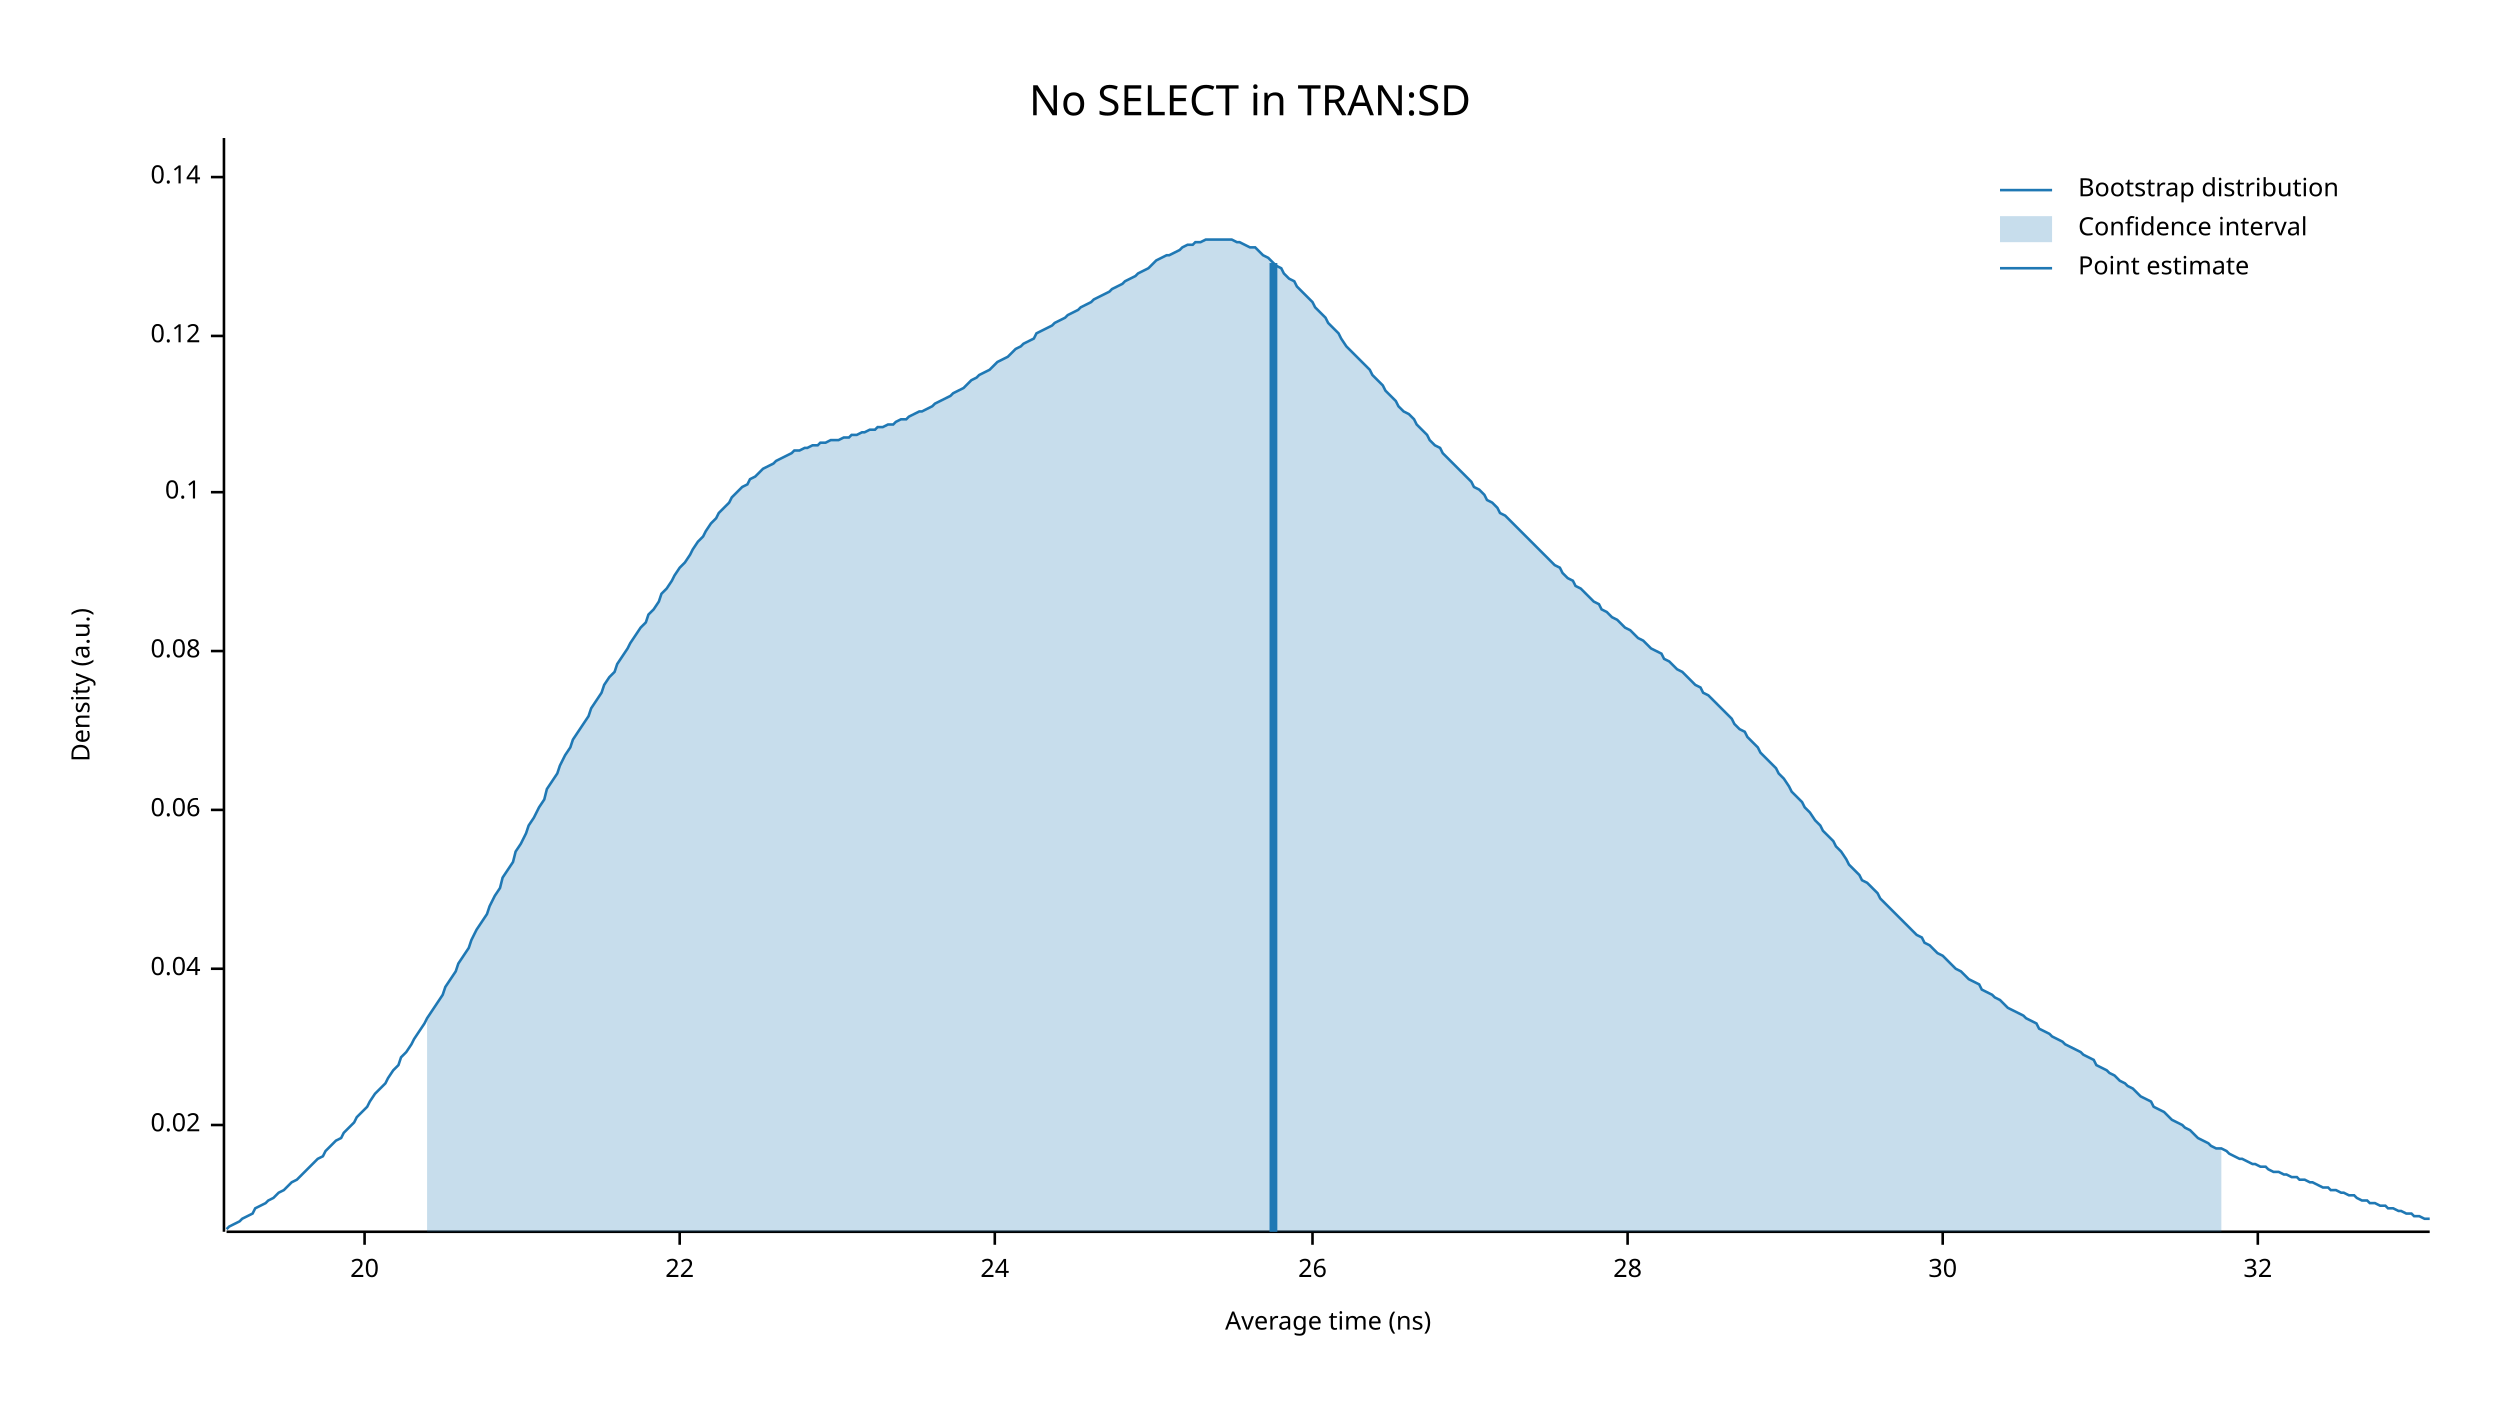
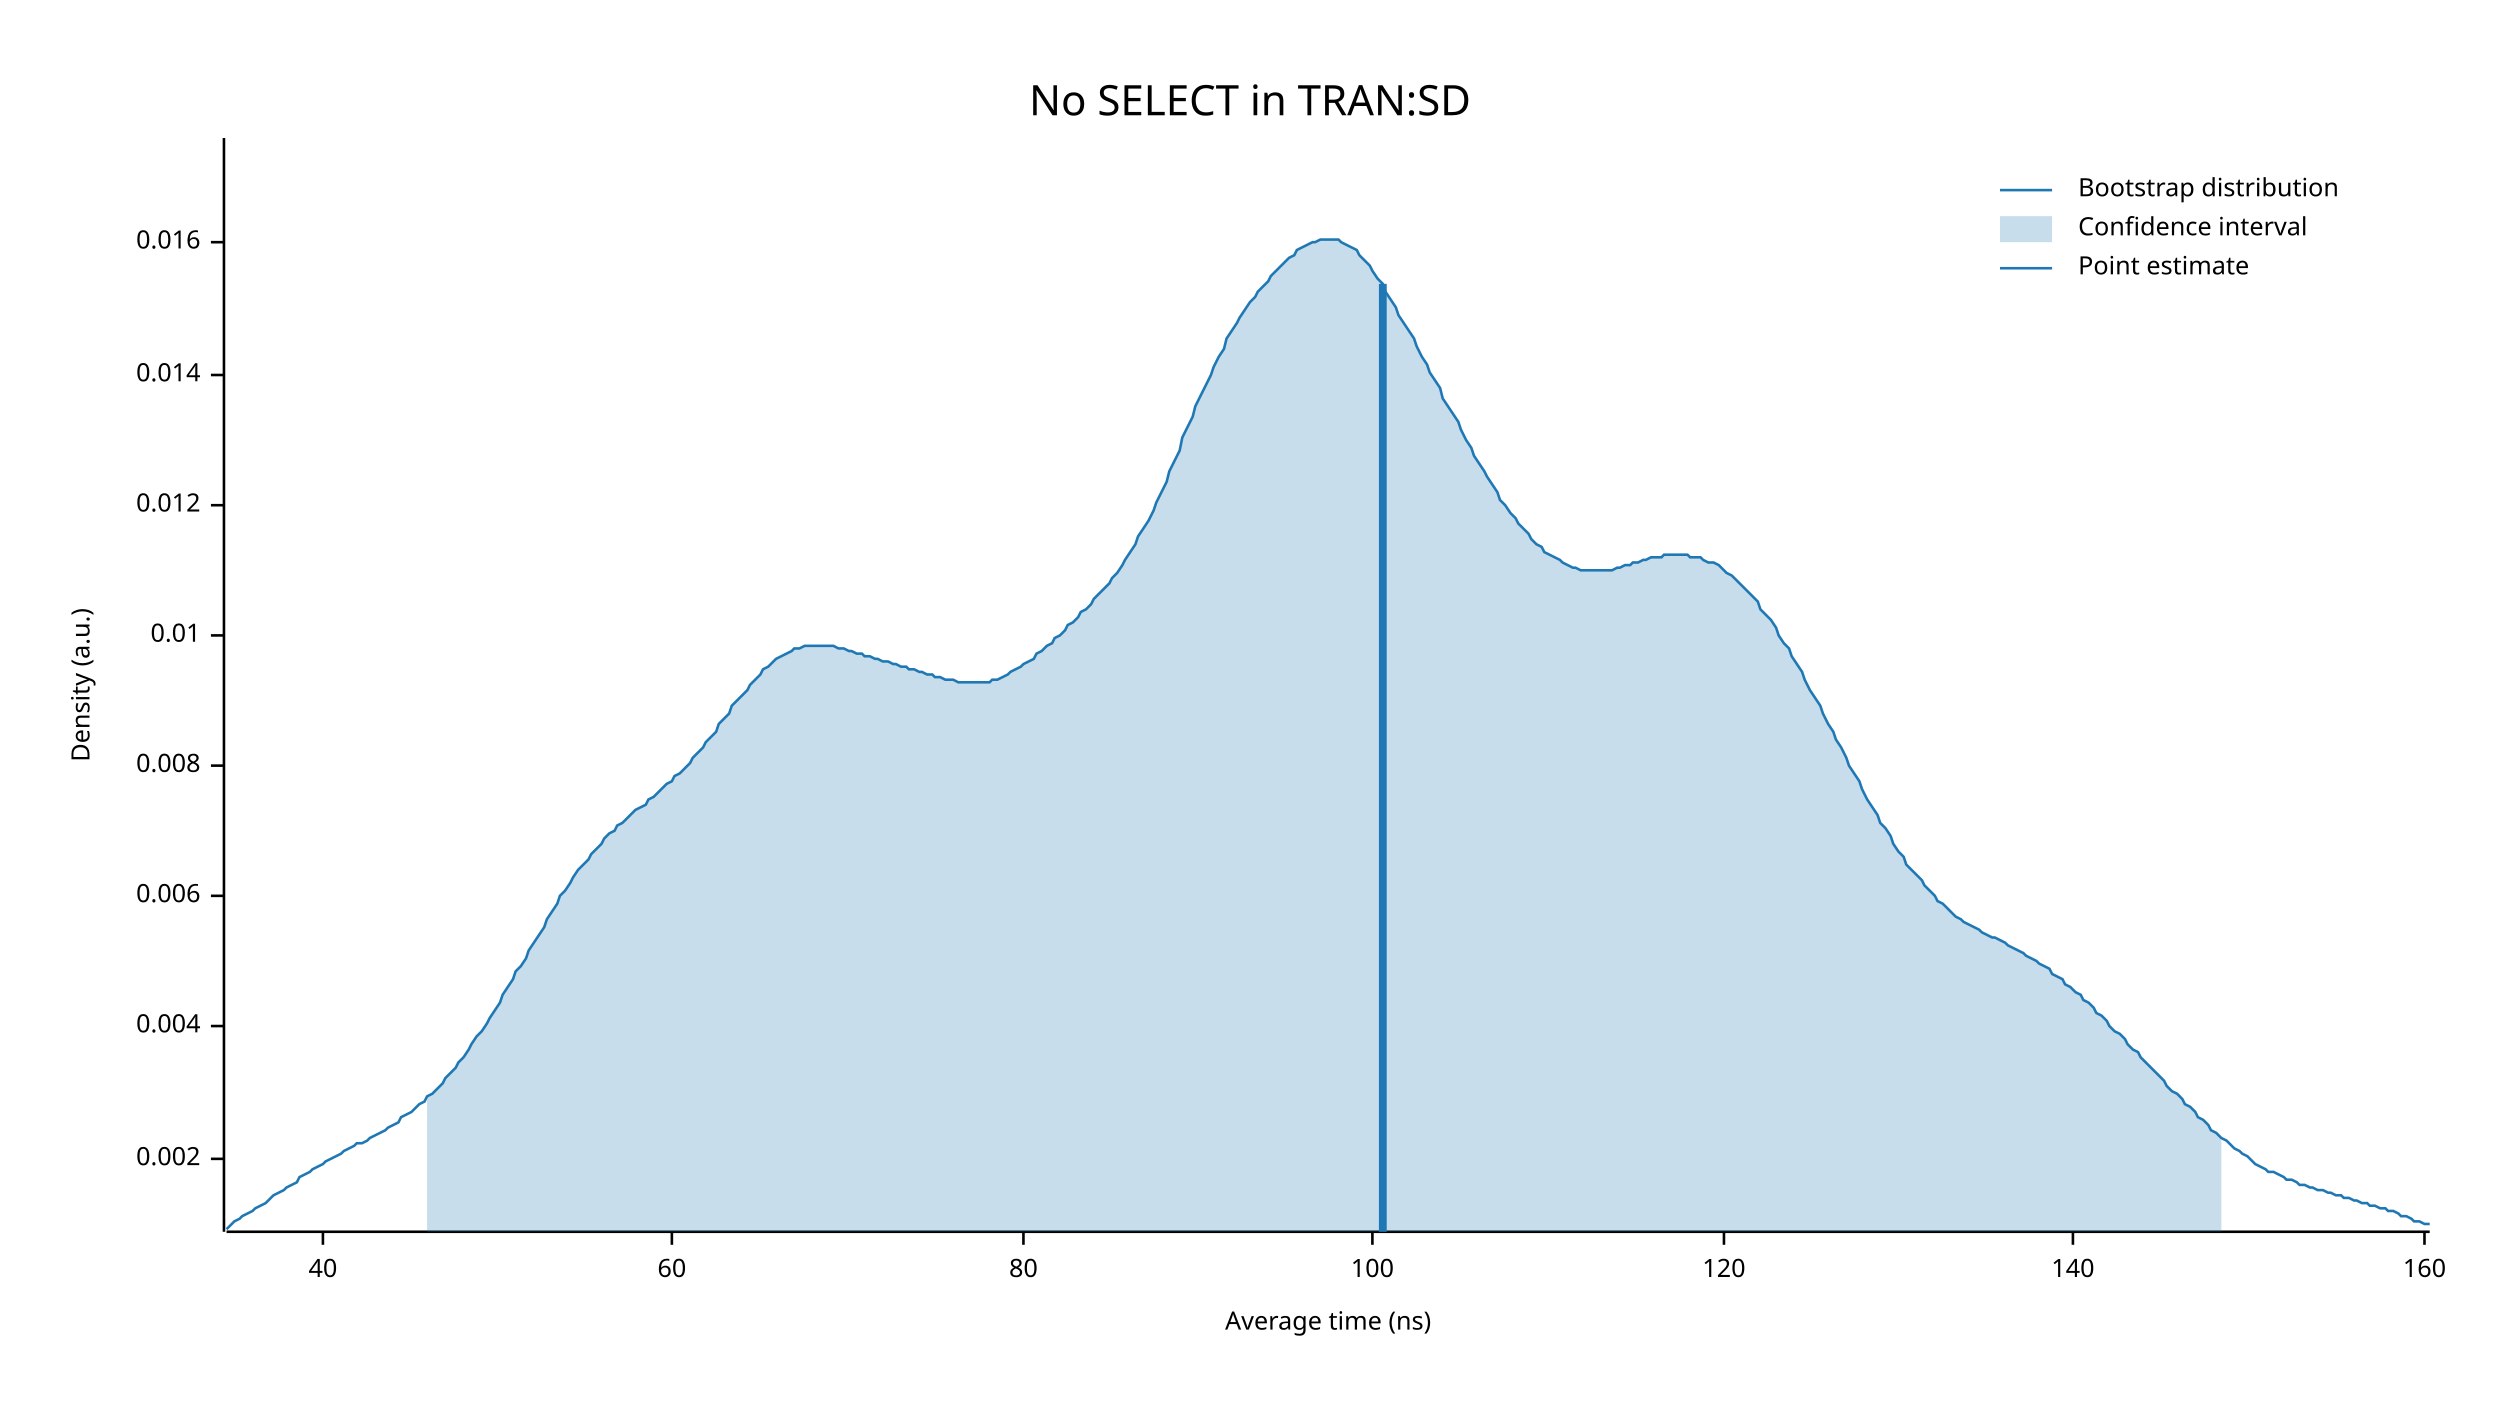
<svg xmlns="http://www.w3.org/2000/svg" width="960" height="540" viewBox="0 0 960 540">
  <text x="480" y="32" dy="0.76em" text-anchor="middle" font-family="sans-serif" font-size="16.129" opacity="1" fill="#000000">
No SELECT in TRAN:SD
</text>
  <text x="27" y="263" dy="0.76em" text-anchor="middle" font-family="sans-serif" font-size="9.677" opacity="1" fill="#000000" transform="rotate(270, 27, 263)">
Density (a.u.)
</text>
  <text x="510" y="513" dy="-0.5ex" text-anchor="middle" font-family="sans-serif" font-size="9.677" opacity="1" fill="#000000">
Average time (ns)
</text>
  <polyline fill="none" opacity="1" stroke="#000000" stroke-width="1" points="86,53 86,473 " />
-   <text x="77" y="432" dy="0.5ex" text-anchor="end" font-family="sans-serif" font-size="9.677" opacity="1" fill="#000000">
- 0.02
+   <text x="77" y="445" dy="0.5ex" text-anchor="end" font-family="sans-serif" font-size="9.677" opacity="1" fill="#000000">
+ 0.002
</text>
-   <polyline fill="none" opacity="1" stroke="#000000" stroke-width="1" points="81,432 86,432 " />
-   <text x="77" y="372" dy="0.5ex" text-anchor="end" font-family="sans-serif" font-size="9.677" opacity="1" fill="#000000">
- 0.04
+   <polyline fill="none" opacity="1" stroke="#000000" stroke-width="1" points="81,445 86,445 " />
+   <text x="77" y="394" dy="0.5ex" text-anchor="end" font-family="sans-serif" font-size="9.677" opacity="1" fill="#000000">
+ 0.004
</text>
-   <polyline fill="none" opacity="1" stroke="#000000" stroke-width="1" points="81,372 86,372 " />
-   <text x="77" y="311" dy="0.5ex" text-anchor="end" font-family="sans-serif" font-size="9.677" opacity="1" fill="#000000">
- 0.06
+   <polyline fill="none" opacity="1" stroke="#000000" stroke-width="1" points="81,394 86,394 " />
+   <text x="77" y="344" dy="0.5ex" text-anchor="end" font-family="sans-serif" font-size="9.677" opacity="1" fill="#000000">
+ 0.006
</text>
-   <polyline fill="none" opacity="1" stroke="#000000" stroke-width="1" points="81,311 86,311 " />
-   <text x="77" y="250" dy="0.5ex" text-anchor="end" font-family="sans-serif" font-size="9.677" opacity="1" fill="#000000">
- 0.08
+   <polyline fill="none" opacity="1" stroke="#000000" stroke-width="1" points="81,344 86,344 " />
+   <text x="77" y="294" dy="0.5ex" text-anchor="end" font-family="sans-serif" font-size="9.677" opacity="1" fill="#000000">
+ 0.008
</text>
-   <polyline fill="none" opacity="1" stroke="#000000" stroke-width="1" points="81,250 86,250 " />
-   <text x="77" y="189" dy="0.5ex" text-anchor="end" font-family="sans-serif" font-size="9.677" opacity="1" fill="#000000">
- 0.1
+   <polyline fill="none" opacity="1" stroke="#000000" stroke-width="1" points="81,294 86,294 " />
+   <text x="77" y="244" dy="0.5ex" text-anchor="end" font-family="sans-serif" font-size="9.677" opacity="1" fill="#000000">
+ 0.01
</text>
-   <polyline fill="none" opacity="1" stroke="#000000" stroke-width="1" points="81,189 86,189 " />
-   <text x="77" y="129" dy="0.5ex" text-anchor="end" font-family="sans-serif" font-size="9.677" opacity="1" fill="#000000">
- 0.12
+   <polyline fill="none" opacity="1" stroke="#000000" stroke-width="1" points="81,244 86,244 " />
+   <text x="77" y="194" dy="0.5ex" text-anchor="end" font-family="sans-serif" font-size="9.677" opacity="1" fill="#000000">
+ 0.012
</text>
-   <polyline fill="none" opacity="1" stroke="#000000" stroke-width="1" points="81,129 86,129 " />
-   <text x="77" y="68" dy="0.5ex" text-anchor="end" font-family="sans-serif" font-size="9.677" opacity="1" fill="#000000">
- 0.14
+   <polyline fill="none" opacity="1" stroke="#000000" stroke-width="1" points="81,194 86,194 " />
+   <text x="77" y="144" dy="0.5ex" text-anchor="end" font-family="sans-serif" font-size="9.677" opacity="1" fill="#000000">
+ 0.014
</text>
-   <polyline fill="none" opacity="1" stroke="#000000" stroke-width="1" points="81,68 86,68 " />
+   <polyline fill="none" opacity="1" stroke="#000000" stroke-width="1" points="81,144 86,144 " />
+   <text x="77" y="93" dy="0.5ex" text-anchor="end" font-family="sans-serif" font-size="9.677" opacity="1" fill="#000000">
+ 0.016
+ </text>
+   <polyline fill="none" opacity="1" stroke="#000000" stroke-width="1" points="81,93 86,93 " />
  <polyline fill="none" opacity="1" stroke="#000000" stroke-width="1" points="87,473 933,473 " />
-   <text x="140" y="483" dy="0.76em" text-anchor="middle" font-family="sans-serif" font-size="9.677" opacity="1" fill="#000000">
- 20
+   <text x="124" y="483" dy="0.76em" text-anchor="middle" font-family="sans-serif" font-size="9.677" opacity="1" fill="#000000">
+ 40
</text>
-   <polyline fill="none" opacity="1" stroke="#000000" stroke-width="1" points="140,473 140,478 " />
-   <text x="261" y="483" dy="0.76em" text-anchor="middle" font-family="sans-serif" font-size="9.677" opacity="1" fill="#000000">
- 22
+   <polyline fill="none" opacity="1" stroke="#000000" stroke-width="1" points="124,473 124,478 " />
+   <text x="258" y="483" dy="0.76em" text-anchor="middle" font-family="sans-serif" font-size="9.677" opacity="1" fill="#000000">
+ 60
</text>
-   <polyline fill="none" opacity="1" stroke="#000000" stroke-width="1" points="261,473 261,478 " />
-   <text x="382" y="483" dy="0.76em" text-anchor="middle" font-family="sans-serif" font-size="9.677" opacity="1" fill="#000000">
- 24
+   <polyline fill="none" opacity="1" stroke="#000000" stroke-width="1" points="258,473 258,478 " />
+   <text x="393" y="483" dy="0.76em" text-anchor="middle" font-family="sans-serif" font-size="9.677" opacity="1" fill="#000000">
+ 80
</text>
-   <polyline fill="none" opacity="1" stroke="#000000" stroke-width="1" points="382,473 382,478 " />
-   <text x="504" y="483" dy="0.76em" text-anchor="middle" font-family="sans-serif" font-size="9.677" opacity="1" fill="#000000">
- 26
+   <polyline fill="none" opacity="1" stroke="#000000" stroke-width="1" points="393,473 393,478 " />
+   <text x="527" y="483" dy="0.76em" text-anchor="middle" font-family="sans-serif" font-size="9.677" opacity="1" fill="#000000">
+ 100
</text>
-   <polyline fill="none" opacity="1" stroke="#000000" stroke-width="1" points="504,473 504,478 " />
-   <text x="625" y="483" dy="0.76em" text-anchor="middle" font-family="sans-serif" font-size="9.677" opacity="1" fill="#000000">
- 28
+   <polyline fill="none" opacity="1" stroke="#000000" stroke-width="1" points="527,473 527,478 " />
+   <text x="662" y="483" dy="0.76em" text-anchor="middle" font-family="sans-serif" font-size="9.677" opacity="1" fill="#000000">
+ 120
</text>
-   <polyline fill="none" opacity="1" stroke="#000000" stroke-width="1" points="625,473 625,478 " />
-   <text x="746" y="483" dy="0.76em" text-anchor="middle" font-family="sans-serif" font-size="9.677" opacity="1" fill="#000000">
- 30
+   <polyline fill="none" opacity="1" stroke="#000000" stroke-width="1" points="662,473 662,478 " />
+   <text x="796" y="483" dy="0.76em" text-anchor="middle" font-family="sans-serif" font-size="9.677" opacity="1" fill="#000000">
+ 140
</text>
-   <polyline fill="none" opacity="1" stroke="#000000" stroke-width="1" points="746,473 746,478 " />
-   <text x="867" y="483" dy="0.76em" text-anchor="middle" font-family="sans-serif" font-size="9.677" opacity="1" fill="#000000">
- 32
+   <polyline fill="none" opacity="1" stroke="#000000" stroke-width="1" points="796,473 796,478 " />
+   <text x="931" y="483" dy="0.76em" text-anchor="middle" font-family="sans-serif" font-size="9.677" opacity="1" fill="#000000">
+ 160
</text>
-   <polyline fill="none" opacity="1" stroke="#000000" stroke-width="1" points="867,473 867,478 " />
-   <polyline fill="none" opacity="1" stroke="#1F78B4" stroke-width="1" points="87,472 88,471 90,470 92,469 93,468 95,467 97,466 98,464 100,463 102,462 103,461 105,460 107,458 109,457 110,456 112,454 114,453 115,452 117,450 119,448 120,447 122,445 124,444 125,442 127,440 129,438 131,437 132,435 134,433 136,431 137,429 139,427 141,425 142,423 144,420 146,418 148,416 149,414 151,411 153,409 154,406 156,404 158,401 159,399 161,396 163,393 164,391 166,388 168,385 170,382 171,379 173,376 175,373 176,370 178,367 180,364 181,361 183,357 185,354 187,351 188,348 190,344 192,341 193,337 195,334 197,331 198,327 200,324 202,320 203,317 205,314 207,310 209,307 210,303 212,300 214,297 215,294 217,290 219,287 220,284 222,281 224,278 226,275 227,272 229,269 231,266 232,263 234,260 236,258 237,255 239,252 241,249 242,247 244,244 246,241 248,239 249,236 251,234 253,231 254,228 256,226 258,223 259,221 261,218 263,216 265,213 266,211 268,208 270,206 271,204 273,201 275,199 276,197 278,195 280,193 281,191 283,189 285,187 287,186 288,184 290,183 292,181 293,180 295,179 297,178 298,177 300,176 302,175 304,174 305,173 307,173 309,172 310,172 312,171 314,171 315,170 317,170 319,169 320,169 322,169 324,168 326,168 327,167 329,167 331,166 332,166 334,165 336,165 337,164 339,164 341,163 343,163 344,162 346,161 348,161 349,160 351,159 353,158 354,158 356,157 358,156 359,155 361,154 363,153 365,152 366,151 368,150 370,149 371,148 373,146 375,145 376,144 378,143 380,142 381,141 383,139 385,138 387,137 388,136 390,134 392,133 393,132 395,131 397,130 398,128 400,127 402,126 404,125 405,124 407,123 409,122 410,121 412,120 414,119 415,118 417,117 419,116 420,115 422,114 424,113 426,112 427,111 429,110 431,109 432,108 434,107 436,106 437,105 439,104 441,103 443,101 444,100 446,99 448,98 449,98 451,97 453,96 454,95 456,94 458,94 459,93 461,93 463,92 465,92 466,92 468,92 470,92 471,92 473,92 475,93 476,93 478,94 480,95 482,95 483,96 485,98 487,99 488,100 490,102 492,103 493,105 495,107 497,108 498,110 500,112 502,114 504,116 505,118 507,120 509,122 510,124 512,126 514,128 515,130 517,133 519,135 521,137 522,138 524,140 526,142 527,144 529,146 531,148 532,150 534,152 536,154 537,156 539,158 541,159 543,161 544,163 546,165 548,167 549,169 551,171 553,172 554,174 556,176 558,178 560,180 561,181 563,183 565,185 566,187 568,188 570,190 571,192 573,193 575,195 576,197 578,198 580,200 582,202 583,203 585,205 587,207 588,208 590,210 592,212 593,213 595,215 597,217 599,218 600,220 602,222 604,223 605,225 607,226 609,228 610,229 612,231 614,232 615,234 617,235 619,237 621,238 622,239 624,241 626,242 627,243 629,245 631,246 632,247 634,249 636,250 638,251 639,253 641,254 643,256 644,257 646,258 648,260 649,261 651,263 653,264 654,266 656,267 658,269 660,271 661,272 663,274 665,276 666,278 668,280 670,281 671,283 673,285 675,287 676,289 678,291 680,293 682,295 683,297 685,299 687,302 688,304 690,306 692,308 693,310 695,312 697,315 699,317 700,319 702,321 704,323 705,325 707,327 709,330 710,332 712,334 714,336 715,338 717,339 719,341 721,343 722,345 724,347 726,349 727,350 729,352 731,354 732,355 734,357 736,359 738,360 739,362 741,363 743,365 744,366 746,367 748,369 749,370 751,372 753,373 754,374 756,376 758,377 760,378 761,380 763,381 765,382 766,383 768,384 770,386 771,387 773,388 775,389 777,390 778,391 780,392 782,393 783,395 785,396 787,397 788,398 790,399 792,400 793,401 795,402 797,403 799,404 800,405 802,406 804,407 805,409 807,410 809,411 810,412 812,413 814,415 816,416 817,417 819,418 821,420 822,421 824,422 826,423 827,425 829,426 831,427 832,428 834,430 836,431 838,432 839,433 841,434 843,436 844,437 846,438 848,439 849,440 851,441 853,441 855,442 856,443 858,444 860,445 861,445 863,446 865,447 866,447 868,448 870,448 871,449 873,450 875,450 877,451 878,451 880,452 882,452 883,453 885,453 887,454 888,454 890,455 892,456 894,456 895,457 897,457 899,458 900,458 902,459 904,459 905,460 907,461 909,461 910,462 912,462 914,463 916,463 917,464 919,464 921,465 922,465 924,466 926,466 927,467 929,467 931,468 933,468 " />
-   <polygon opacity="0.25" fill="#1F78B4" points="164,391 166,388 168,385 170,382 171,379 173,376 175,373 176,370 178,367 180,364 181,361 183,357 185,354 187,351 188,348 190,344 192,341 193,337 195,334 197,331 198,327 200,324 202,320 203,317 205,314 207,310 209,307 210,303 212,300 214,297 215,294 217,290 219,287 220,284 222,281 224,278 226,275 227,272 229,269 231,266 232,263 234,260 236,258 237,255 239,252 241,249 242,247 244,244 246,241 248,239 249,236 251,234 253,231 254,228 256,226 258,223 259,221 261,218 263,216 265,213 266,211 268,208 270,206 271,204 273,201 275,199 276,197 278,195 280,193 281,191 283,189 285,187 287,186 288,184 290,183 292,181 293,180 295,179 297,178 298,177 300,176 302,175 304,174 305,173 307,173 309,172 310,172 312,171 314,171 315,170 317,170 319,169 320,169 322,169 324,168 326,168 327,167 329,167 331,166 332,166 334,165 336,165 337,164 339,164 341,163 343,163 344,162 346,161 348,161 349,160 351,159 353,158 354,158 356,157 358,156 359,155 361,154 363,153 365,152 366,151 368,150 370,149 371,148 373,146 375,145 376,144 378,143 380,142 381,141 383,139 385,138 387,137 388,136 390,134 392,133 393,132 395,131 397,130 398,128 400,127 402,126 404,125 405,124 407,123 409,122 410,121 412,120 414,119 415,118 417,117 419,116 420,115 422,114 424,113 426,112 427,111 429,110 431,109 432,108 434,107 436,106 437,105 439,104 441,103 443,101 444,100 446,99 448,98 449,98 451,97 453,96 454,95 456,94 458,94 459,93 461,93 463,92 465,92 466,92 468,92 470,92 471,92 473,92 475,93 476,93 478,94 480,95 482,95 483,96 485,98 487,99 488,100 490,102 492,103 493,105 495,107 497,108 498,110 500,112 502,114 504,116 505,118 507,120 509,122 510,124 512,126 514,128 515,130 517,133 519,135 521,137 522,138 524,140 526,142 527,144 529,146 531,148 532,150 534,152 536,154 537,156 539,158 541,159 543,161 544,163 546,165 548,167 549,169 551,171 553,172 554,174 556,176 558,178 560,180 561,181 563,183 565,185 566,187 568,188 570,190 571,192 573,193 575,195 576,197 578,198 580,200 582,202 583,203 585,205 587,207 588,208 590,210 592,212 593,213 595,215 597,217 599,218 600,220 602,222 604,223 605,225 607,226 609,228 610,229 612,231 614,232 615,234 617,235 619,237 621,238 622,239 624,241 626,242 627,243 629,245 631,246 632,247 634,249 636,250 638,251 639,253 641,254 643,256 644,257 646,258 648,260 649,261 651,263 653,264 654,266 656,267 658,269 660,271 661,272 663,274 665,276 666,278 668,280 670,281 671,283 673,285 675,287 676,289 678,291 680,293 682,295 683,297 685,299 687,302 688,304 690,306 692,308 693,310 695,312 697,315 699,317 700,319 702,321 704,323 705,325 707,327 709,330 710,332 712,334 714,336 715,338 717,339 719,341 721,343 722,345 724,347 726,349 727,350 729,352 731,354 732,355 734,357 736,359 738,360 739,362 741,363 743,365 744,366 746,367 748,369 749,370 751,372 753,373 754,374 756,376 758,377 760,378 761,380 763,381 765,382 766,383 768,384 770,386 771,387 773,388 775,389 777,390 778,391 780,392 782,393 783,395 785,396 787,397 788,398 790,399 792,400 793,401 795,402 797,403 799,404 800,405 802,406 804,407 805,409 807,410 809,411 810,412 812,413 814,415 816,416 817,417 819,418 821,420 822,421 824,422 826,423 827,425 829,426 831,427 832,428 834,430 836,431 838,432 839,433 841,434 843,436 844,437 846,438 848,439 849,440 851,441 853,441 853,473 164,473 " />
-   <polyline fill="none" opacity="1" stroke="#1F78B4" stroke-width="3" points="489,473 489,101 " />
+   <polyline fill="none" opacity="1" stroke="#000000" stroke-width="1" points="931,473 931,478 " />
+   <polyline fill="none" opacity="1" stroke="#1F78B4" stroke-width="1" points="87,472 88,471 90,469 92,468 93,467 95,466 97,465 98,464 100,463 102,462 103,461 105,459 107,458 109,457 110,456 112,455 114,454 115,452 117,451 119,450 120,449 122,448 124,447 125,446 127,445 129,444 131,443 132,442 134,441 136,440 137,439 139,439 141,438 142,437 144,436 146,435 148,434 149,433 151,432 153,431 154,429 156,428 158,427 159,426 161,424 163,423 164,421 166,420 168,418 170,416 171,414 173,412 175,410 176,408 178,406 180,403 181,401 183,398 185,396 187,393 188,391 190,388 192,385 193,382 195,379 197,376 198,373 200,371 202,368 203,365 205,362 207,359 209,356 210,353 212,350 214,347 215,344 217,342 219,339 220,337 222,334 224,332 226,330 227,328 229,326 231,324 232,322 234,320 236,319 237,317 239,316 241,314 242,313 244,311 246,310 248,309 249,307 251,306 253,304 254,303 256,301 258,300 259,298 261,297 263,295 265,293 266,291 268,289 270,287 271,285 273,283 275,281 276,278 278,276 280,274 281,271 283,269 285,267 287,265 288,263 290,261 292,259 293,257 295,256 297,254 298,253 300,252 302,251 304,250 305,249 307,249 309,248 310,248 312,248 314,248 315,248 317,248 319,248 320,248 322,249 324,249 326,250 327,250 329,251 331,251 332,252 334,252 336,253 337,253 339,254 341,254 343,255 344,255 346,256 348,256 349,257 351,257 353,258 354,258 356,259 358,259 359,260 361,260 363,261 365,261 366,261 368,262 370,262 371,262 373,262 375,262 376,262 378,262 380,262 381,261 383,261 385,260 387,259 388,258 390,257 392,256 393,255 395,254 397,253 398,251 400,250 402,248 404,247 405,245 407,244 409,242 410,240 412,239 414,237 415,235 417,234 419,232 420,230 422,228 424,226 426,224 427,222 429,220 431,217 432,215 434,212 436,209 437,206 439,203 441,200 443,196 444,193 446,189 448,185 449,181 451,177 453,173 454,168 456,164 458,160 459,156 461,152 463,148 465,144 466,141 468,137 470,134 471,130 473,127 475,124 476,122 478,119 480,116 482,114 483,112 485,110 487,108 488,106 490,104 492,102 493,101 495,99 497,98 498,96 500,95 502,94 504,93 505,93 507,92 509,92 510,92 512,92 514,92 515,93 517,94 519,95 521,96 522,98 524,100 526,102 527,104 529,107 531,109 532,112 534,115 536,118 537,121 539,124 541,127 543,130 544,133 546,137 548,140 549,143 551,146 553,149 554,153 556,156 558,159 560,162 561,165 563,169 565,172 566,175 568,178 570,181 571,183 573,186 575,189 576,192 578,194 580,197 582,199 583,201 585,203 587,205 588,207 590,209 592,210 593,212 595,213 597,214 599,215 600,216 602,217 604,218 605,218 607,219 609,219 610,219 612,219 614,219 615,219 617,219 619,219 621,218 622,218 624,217 626,217 627,216 629,216 631,215 632,215 634,214 636,214 638,214 639,213 641,213 643,213 644,213 646,213 648,213 649,214 651,214 653,214 654,215 656,216 658,216 660,217 661,218 663,220 665,221 666,222 668,224 670,226 671,227 673,229 675,231 676,234 678,236 680,238 682,241 683,244 685,247 687,249 688,252 690,255 692,258 693,261 695,265 697,268 699,271 700,274 702,278 704,281 705,284 707,287 709,291 710,294 712,297 714,300 715,303 717,307 719,310 721,313 722,316 724,318 726,321 727,324 729,327 731,329 732,332 734,334 736,336 738,338 739,340 741,342 743,344 744,346 746,347 748,349 749,350 751,352 753,353 754,354 756,355 758,356 760,357 761,358 763,359 765,360 766,360 768,361 770,362 771,363 773,364 775,365 777,366 778,367 780,368 782,369 783,370 785,371 787,372 788,374 790,375 792,376 793,378 795,379 797,381 799,382 800,384 802,385 804,387 805,389 807,390 809,392 810,394 812,396 814,397 816,399 817,401 819,403 821,404 822,406 824,408 826,410 827,411 829,413 831,415 832,417 834,419 836,420 838,422 839,424 841,425 843,427 844,429 846,430 848,432 849,434 851,435 853,437 855,438 856,439 858,441 860,442 861,443 863,444 865,446 866,447 868,448 870,449 871,450 873,450 875,451 877,452 878,453 880,453 882,454 883,455 885,455 887,456 888,456 890,457 892,457 894,458 895,458 897,459 899,459 900,460 902,460 904,461 905,461 907,462 909,462 910,463 912,463 914,464 916,464 917,465 919,465 921,466 922,467 924,467 926,468 927,469 929,469 931,470 933,470 " />
+   <polygon opacity="0.25" fill="#1F78B4" points="164,421 166,420 168,418 170,416 171,414 173,412 175,410 176,408 178,406 180,403 181,401 183,398 185,396 187,393 188,391 190,388 192,385 193,382 195,379 197,376 198,373 200,371 202,368 203,365 205,362 207,359 209,356 210,353 212,350 214,347 215,344 217,342 219,339 220,337 222,334 224,332 226,330 227,328 229,326 231,324 232,322 234,320 236,319 237,317 239,316 241,314 242,313 244,311 246,310 248,309 249,307 251,306 253,304 254,303 256,301 258,300 259,298 261,297 263,295 265,293 266,291 268,289 270,287 271,285 273,283 275,281 276,278 278,276 280,274 281,271 283,269 285,267 287,265 288,263 290,261 292,259 293,257 295,256 297,254 298,253 300,252 302,251 304,250 305,249 307,249 309,248 310,248 312,248 314,248 315,248 317,248 319,248 320,248 322,249 324,249 326,250 327,250 329,251 331,251 332,252 334,252 336,253 337,253 339,254 341,254 343,255 344,255 346,256 348,256 349,257 351,257 353,258 354,258 356,259 358,259 359,260 361,260 363,261 365,261 366,261 368,262 370,262 371,262 373,262 375,262 376,262 378,262 380,262 381,261 383,261 385,260 387,259 388,258 390,257 392,256 393,255 395,254 397,253 398,251 400,250 402,248 404,247 405,245 407,244 409,242 410,240 412,239 414,237 415,235 417,234 419,232 420,230 422,228 424,226 426,224 427,222 429,220 431,217 432,215 434,212 436,209 437,206 439,203 441,200 443,196 444,193 446,189 448,185 449,181 451,177 453,173 454,168 456,164 458,160 459,156 461,152 463,148 465,144 466,141 468,137 470,134 471,130 473,127 475,124 476,122 478,119 480,116 482,114 483,112 485,110 487,108 488,106 490,104 492,102 493,101 495,99 497,98 498,96 500,95 502,94 504,93 505,93 507,92 509,92 510,92 512,92 514,92 515,93 517,94 519,95 521,96 522,98 524,100 526,102 527,104 529,107 531,109 532,112 534,115 536,118 537,121 539,124 541,127 543,130 544,133 546,137 548,140 549,143 551,146 553,149 554,153 556,156 558,159 560,162 561,165 563,169 565,172 566,175 568,178 570,181 571,183 573,186 575,189 576,192 578,194 580,197 582,199 583,201 585,203 587,205 588,207 590,209 592,210 593,212 595,213 597,214 599,215 600,216 602,217 604,218 605,218 607,219 609,219 610,219 612,219 614,219 615,219 617,219 619,219 621,218 622,218 624,217 626,217 627,216 629,216 631,215 632,215 634,214 636,214 638,214 639,213 641,213 643,213 644,213 646,213 648,213 649,214 651,214 653,214 654,215 656,216 658,216 660,217 661,218 663,220 665,221 666,222 668,224 670,226 671,227 673,229 675,231 676,234 678,236 680,238 682,241 683,244 685,247 687,249 688,252 690,255 692,258 693,261 695,265 697,268 699,271 700,274 702,278 704,281 705,284 707,287 709,291 710,294 712,297 714,300 715,303 717,307 719,310 721,313 722,316 724,318 726,321 727,324 729,327 731,329 732,332 734,334 736,336 738,338 739,340 741,342 743,344 744,346 746,347 748,349 749,350 751,352 753,353 754,354 756,355 758,356 760,357 761,358 763,359 765,360 766,360 768,361 770,362 771,363 773,364 775,365 777,366 778,367 780,368 782,369 783,370 785,371 787,372 788,374 790,375 792,376 793,378 795,379 797,381 799,382 800,384 802,385 804,387 805,389 807,390 809,392 810,394 812,396 814,397 816,399 817,401 819,403 821,404 822,406 824,408 826,410 827,411 829,413 831,415 832,417 834,419 836,420 838,422 839,424 841,425 843,427 844,429 846,430 848,432 849,434 851,435 853,437 853,473 164,473 " />
+   <polyline fill="none" opacity="1" stroke="#1F78B4" stroke-width="3" points="531,473 531,109 " />
  <text x="798" y="68" dy="0.76em" text-anchor="start" font-family="sans-serif" font-size="9.677" opacity="1" fill="#000000">
Bootstrap distribution
</text>
  <text x="798" y="83" dy="0.76em" text-anchor="start" font-family="sans-serif" font-size="9.677" opacity="1" fill="#000000">
Confidence interval
</text>
  <text x="798" y="98" dy="0.76em" text-anchor="start" font-family="sans-serif" font-size="9.677" opacity="1" fill="#000000">
Point estimate
</text>
  <polyline fill="none" opacity="1" stroke="#1F78B4" stroke-width="1" points="768,73 788,73 " />
  <rect x="768" y="83" width="20" height="10" opacity="0.25" fill="#1F78B4" stroke="none" />
  <polyline fill="none" opacity="1" stroke="#1F78B4" stroke-width="1" points="768,103 788,103 " />
</svg>
